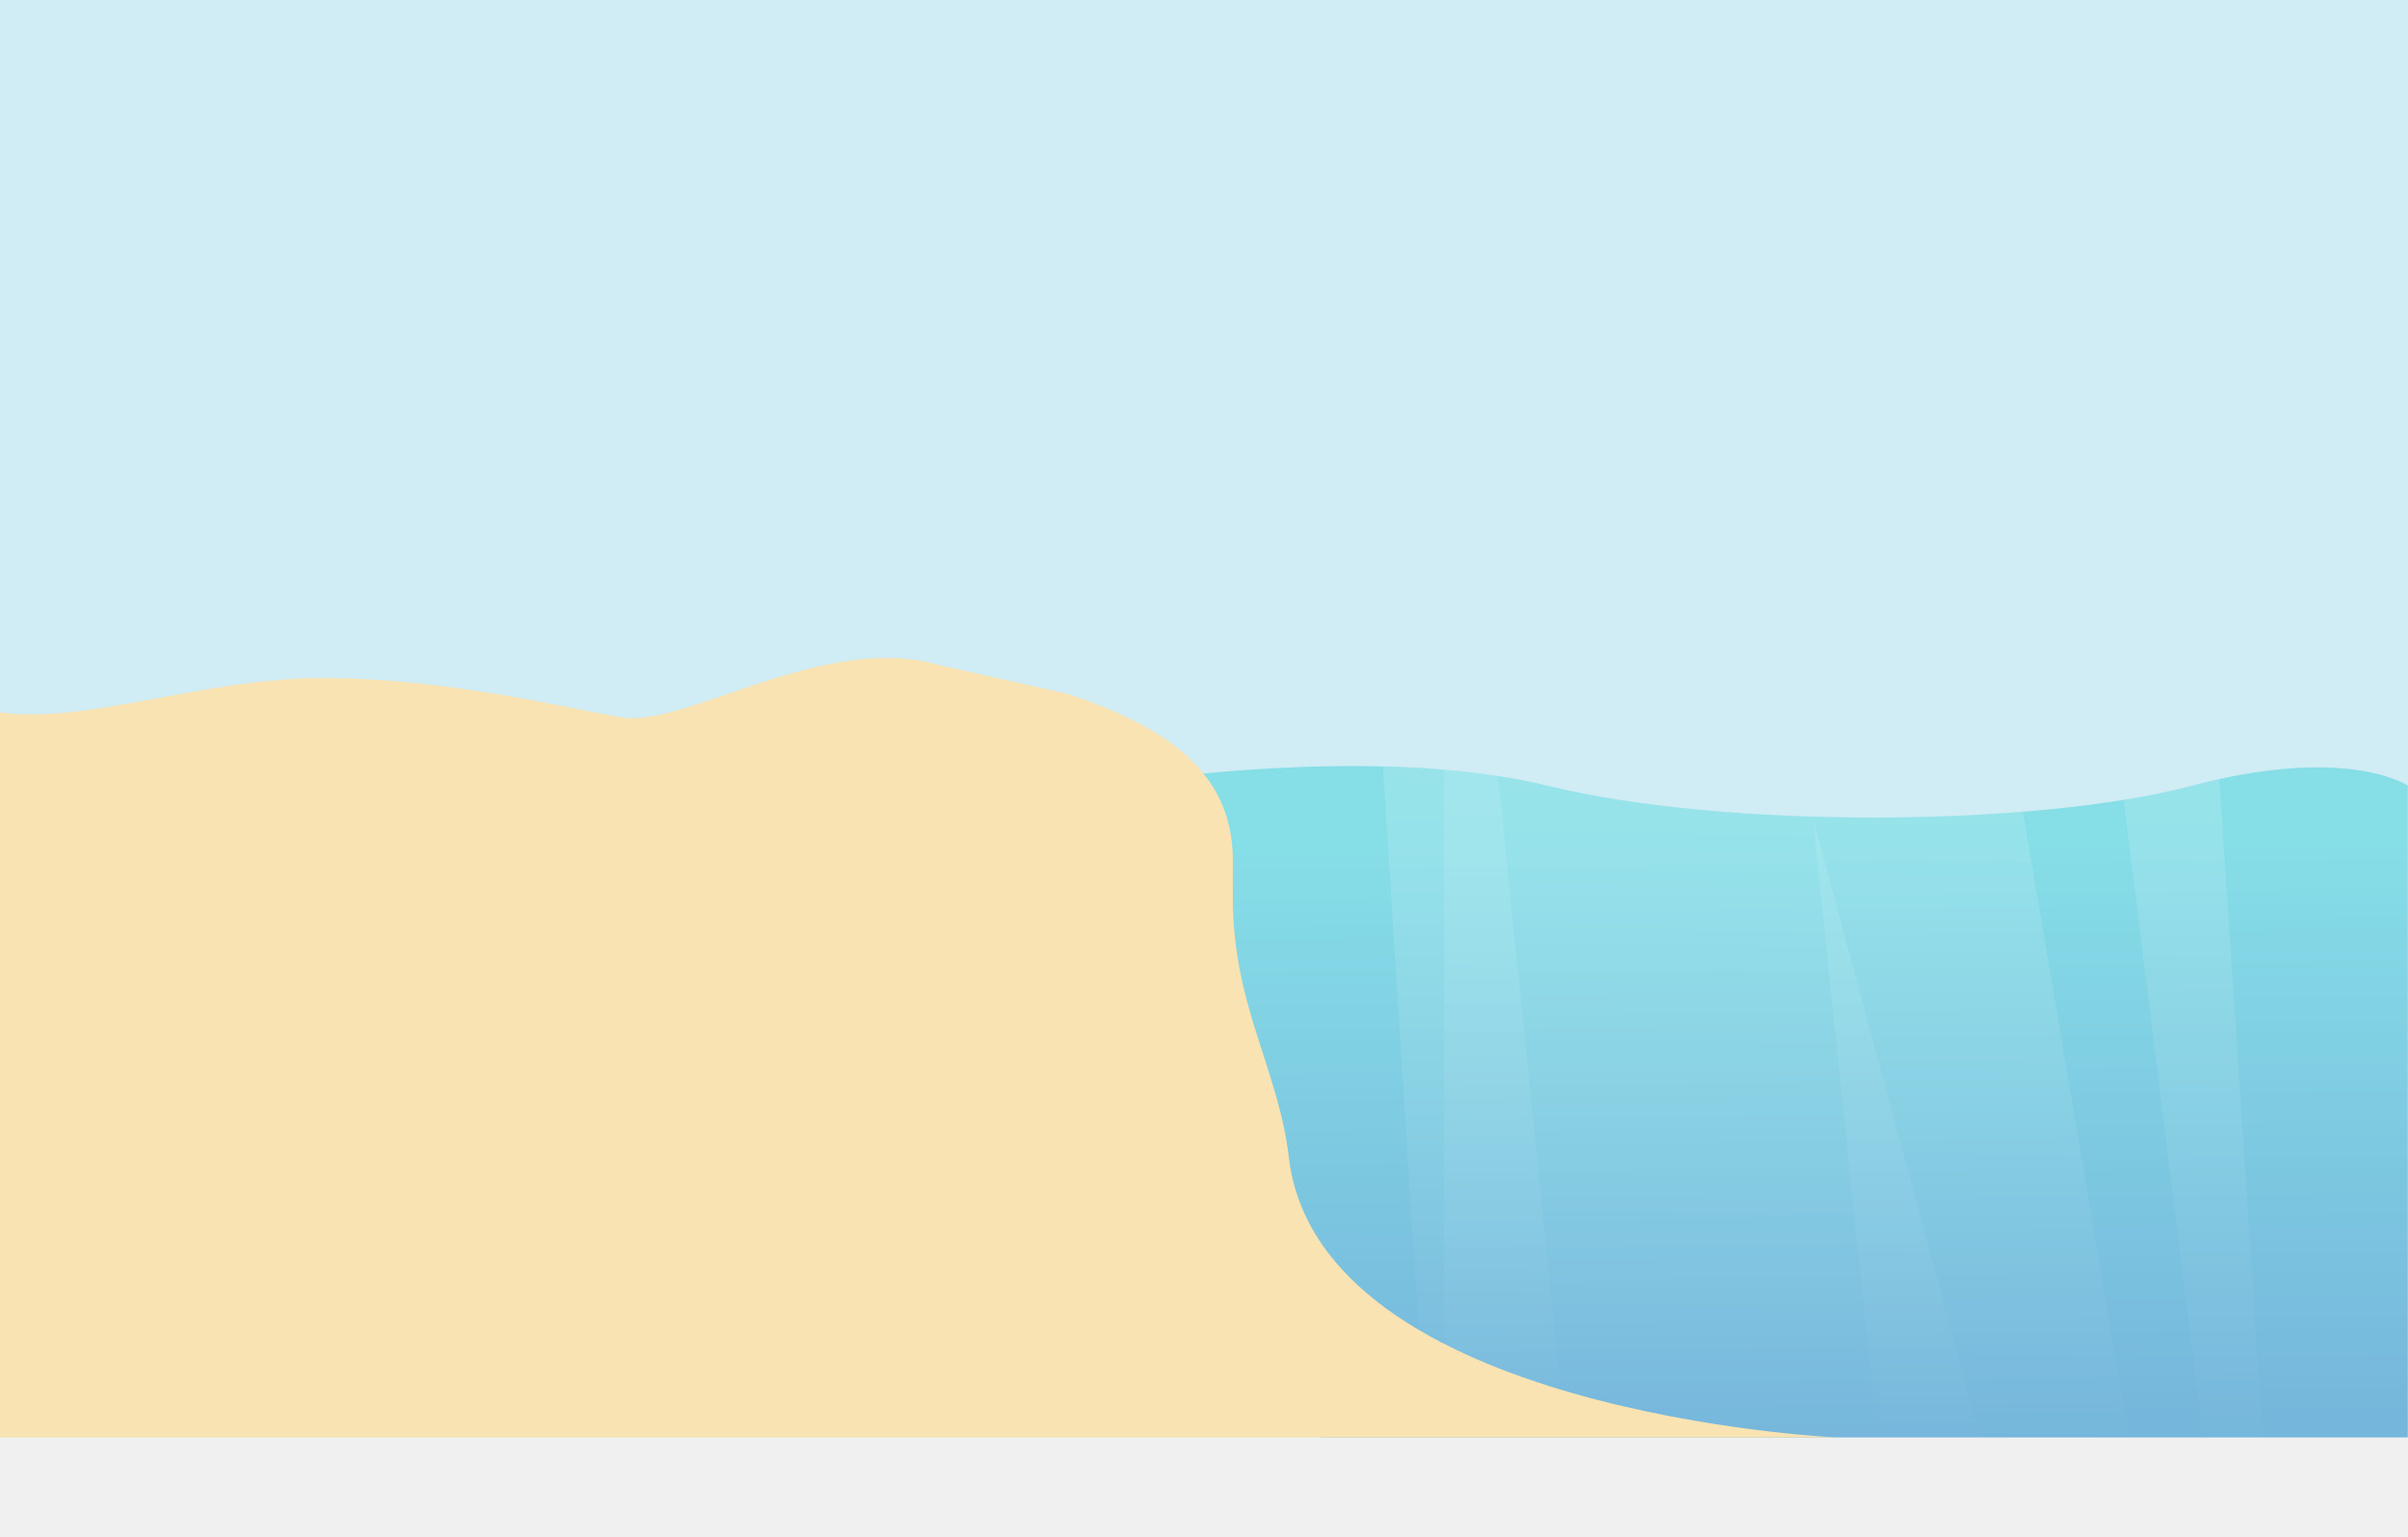
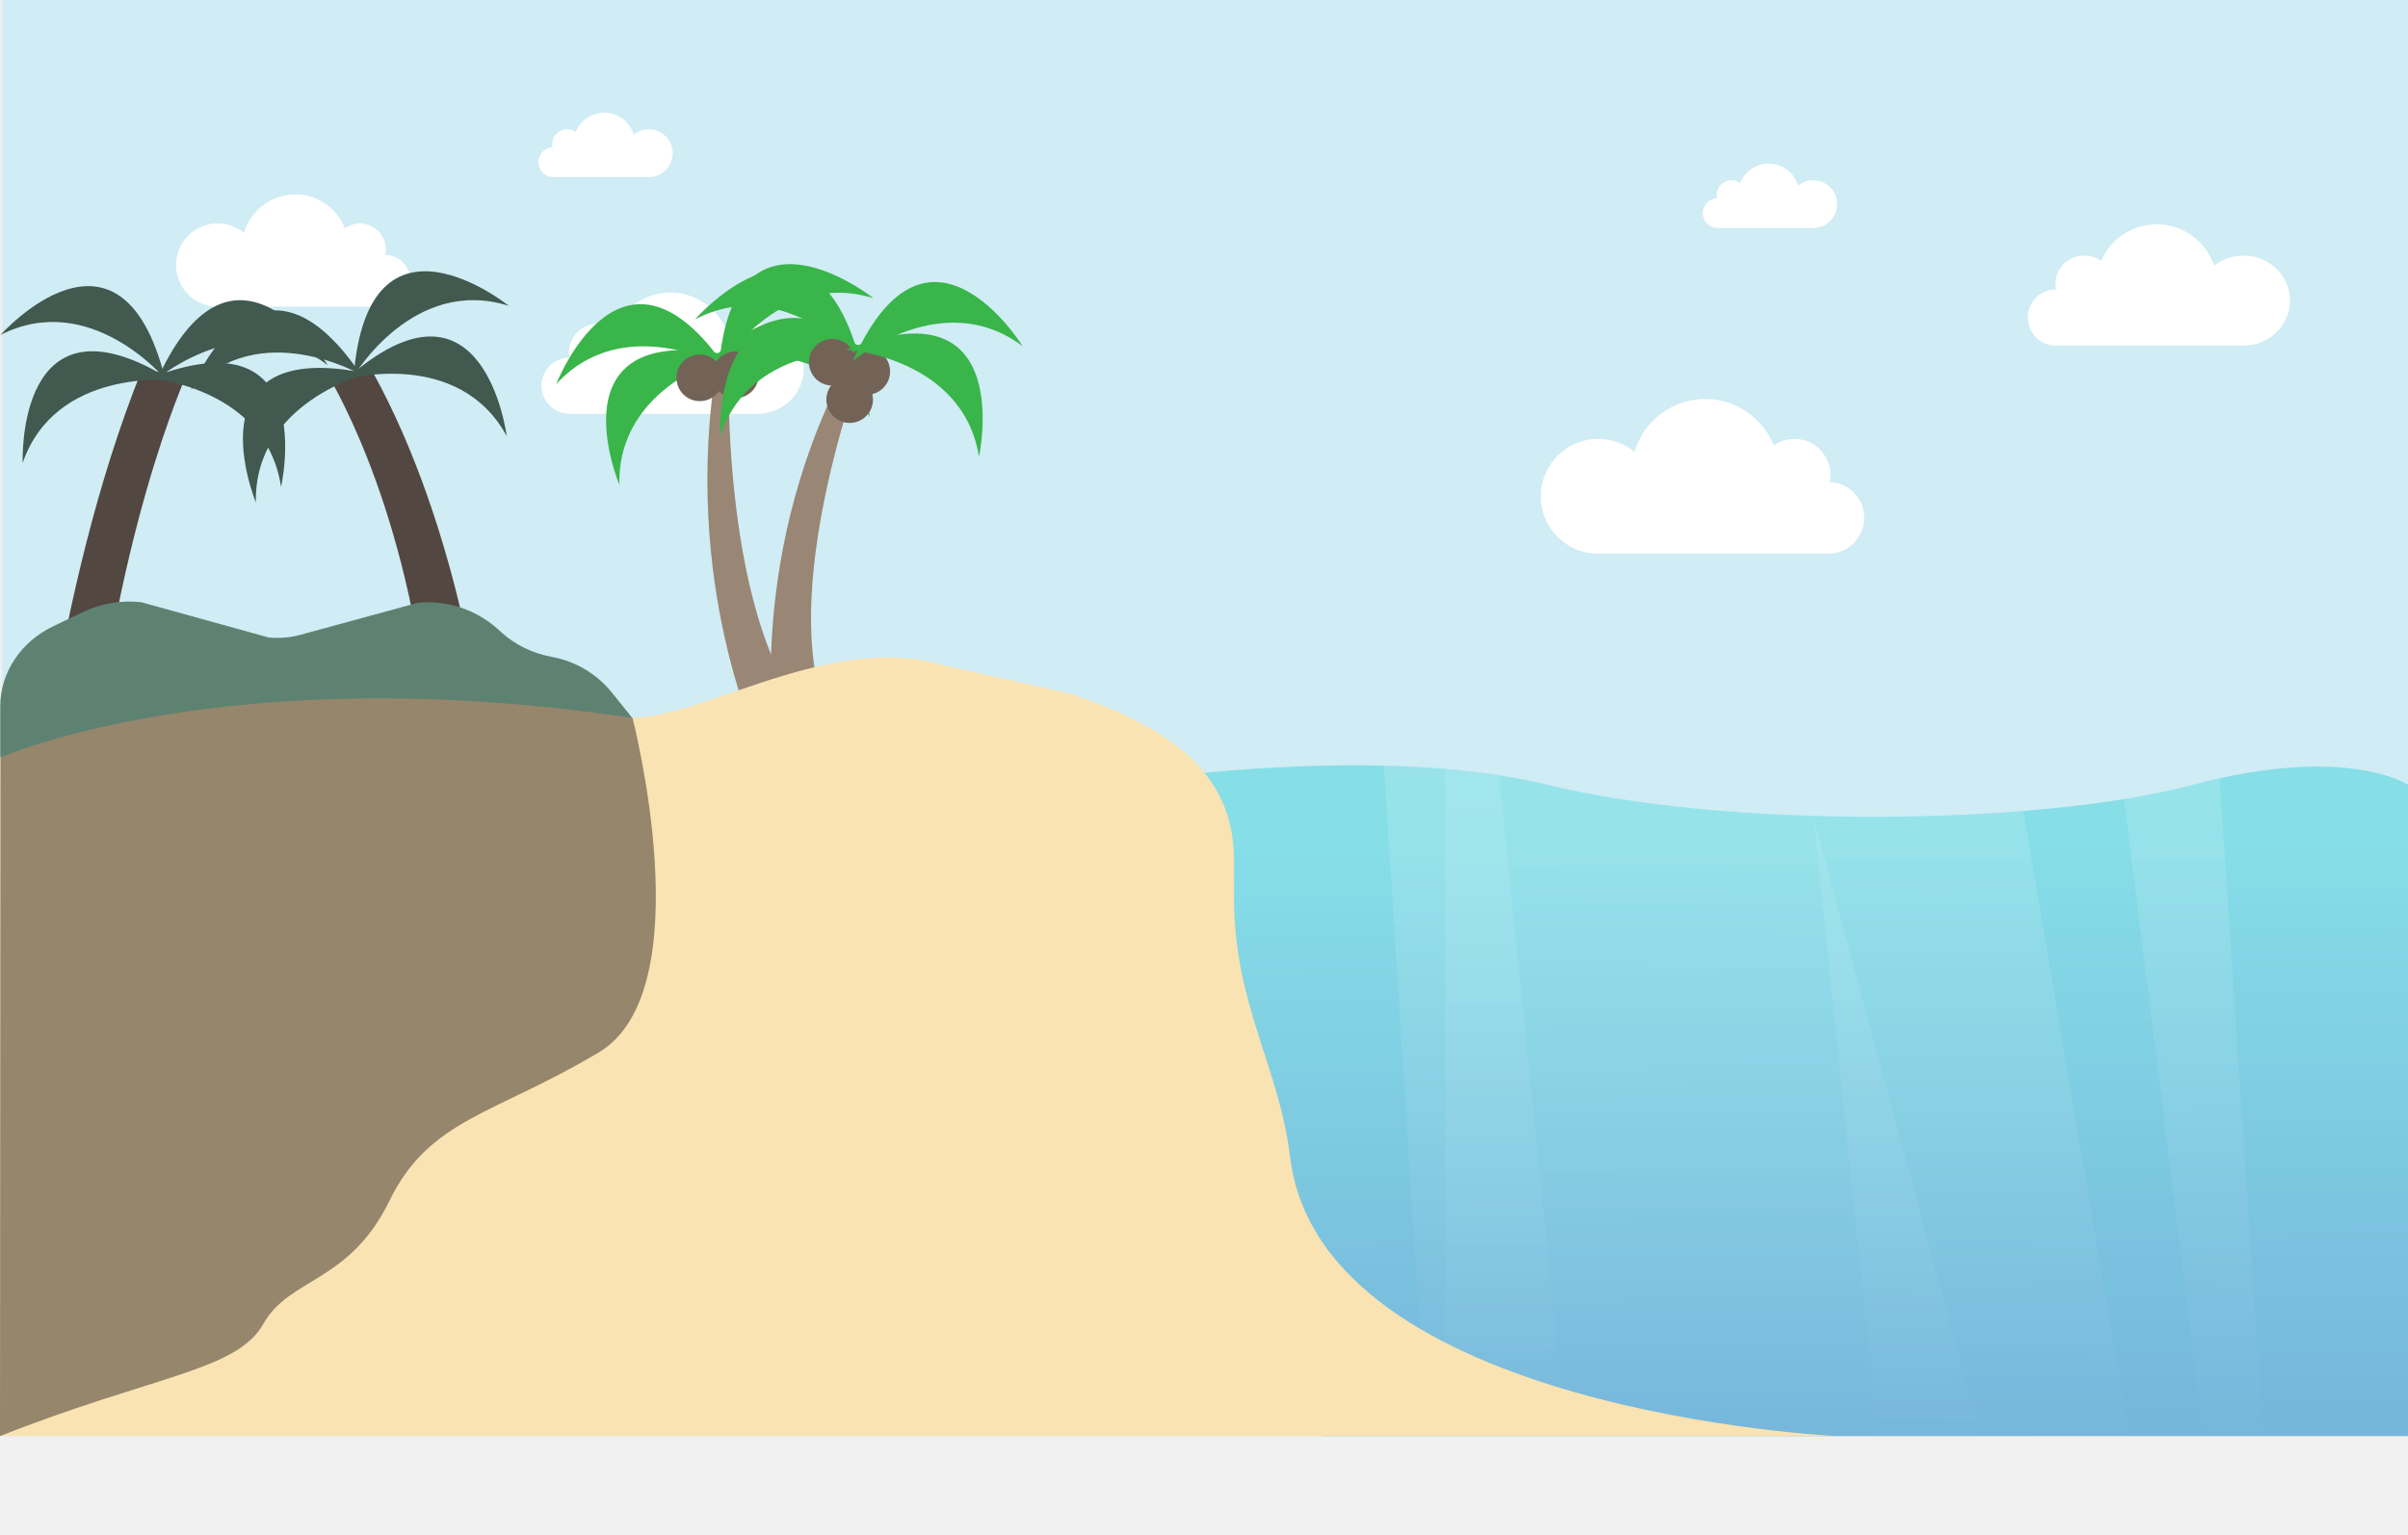
- <svg xmlns="http://www.w3.org/2000/svg" xmlns:xlink="http://www.w3.org/1999/xlink" version="1.1" id="Layer_1" x="0px" y="0px" viewBox="0 0 1056.7 674.3" style="enable-background:new 0 0 1056.7 674.3;" xml:space="preserve">
-   <style type="text/css">
- 	.st0{fill:#D0ECF4;}
- 	.st1{opacity:0.44;fill:url(#SVGID_1_);enable-background:new    ;}
- 	.st2{clip-path:url(#SVGID_3_);}
- 	.st3{opacity:0.39;}
- 	.st4{fill:url(#SVGID_4_);}
- 	.st5{fill:url(#SVGID_5_);}
- 	.st6{fill:url(#SVGID_6_);}
- 	.st7{fill:url(#SVGID_7_);}
- 	.st8{fill:#F9E3B2;}
- </style>
-   <rect class="st0" width="1056.7" height="630.9" />
-   <linearGradient id="SVGID_1_" gradientUnits="userSpaceOnUse" x1="773.367" y1="44.32" x2="771.167" y2="304.64" gradientTransform="matrix(1 0 0 -1 0 674)">
-     <stop offset="0" style="stop-color:#0071BC" />
-     <stop offset="1" style="stop-color:#27CDD6" />
-   </linearGradient>
-   <path class="st1" d="M962.1,344.8c-68.1,18.1-204.7,19.3-283.3,0s-193.6,0-193.6,0l32.3,71.5c11.3,25,15.8,50.8,13.3,76.6l-6.5,68.7  c0,27.3,21.5,52.5,55.5,69.3h476.8V344.8C1056.7,344.8,1030.2,326.8,962.1,344.8z" />
-   <g>
-     <defs>
-       <path id="SVGID_2_" d="M962.1,344.8c-68.1,18.1-204.7,19.3-283.3,0s-193.6,0-193.6,0l32.3,71.5c11.3,25,15.8,50.8,13.3,76.6    l-6.5,68.7c0,27.3,21.5,52.5,55.5,69.3h476.8V344.8C1056.7,344.8,1030.2,326.8,962.1,344.8z" />
-     </defs>
-     <clipPath id="SVGID_3_">
-       <use xlink:href="#SVGID_2_" style="overflow:visible;" />
+ <svg xmlns="http://www.w3.org/2000/svg" viewBox="0 0 1057.66 674.31">
+   <defs>
+     <style>.cls-1{fill:none;}.cls-2{fill:#d0ecf4;}.cls-3{opacity:0.44;fill:url(#linear-gradient);}.cls-4{clip-path:url(#clip-path);}.cls-5{opacity:0.39;}.cls-6{fill:url(#linear-gradient-2);}.cls-7{fill:url(#linear-gradient-3);}.cls-8{fill:url(#linear-gradient-4);}.cls-9{fill:url(#linear-gradient-5);}.cls-10{fill:#fff;}.cls-11{fill:#998675;}.cls-12{fill:#39b54a;}.cls-13{fill:#736357;}.cls-14{fill:#f9e3b2;}.cls-15{fill:#534741;}.cls-16{fill:#5e8272;}.cls-17{fill:#95866c;}.cls-18{fill:#41594e;}</style>
+     <linearGradient id="linear-gradient" x1="774.37" y1="629.68" x2="772.17" y2="369.36" gradientUnits="userSpaceOnUse">
+       <stop offset="0" stop-color="#0071bc" />
+       <stop offset="1" stop-color="#27cdd6" />
+     </linearGradient>
+     <clipPath id="clip-path">
+       <path class="cls-1" d="M963.11,344.81c-68.1,18.07-204.74,19.33-283.28,0s-193.57,0-193.57,0l32.26,71.51c11.29,25,15.79,50.84,13.35,76.61l-6.51,68.65c0,27.32,21.46,52.45,55.54,69.33h476.76V344.81S1031.2,326.75,963.11,344.81Z" />
    </clipPath>
-     <g class="st2">
-       <g class="st3">
-         <linearGradient id="SVGID_4_" gradientUnits="userSpaceOnUse" x1="1954.867" y1="434.439" x2="1960.827" y2="-7.981" gradientTransform="matrix(-1.28 0 0 -1 3463.92 674)">
-           <stop offset="0" style="stop-color:#FFFFFF;stop-opacity:0.5" />
-           <stop offset="0.91" style="stop-color:#FFFFFF;stop-opacity:0" />
-         </linearGradient>
-         <polygon class="st4" points="969,648.7 994.1,648.7 969.1,268.9 921.7,268.9    " />
-         <linearGradient id="SVGID_5_" gradientUnits="userSpaceOnUse" x1="2030.239" y1="434.257" x2="2036.149" y2="-5.503" gradientTransform="matrix(-1.28 0 0 -1 3463.92 674)">
-           <stop offset="0" style="stop-color:#FFFFFF;stop-opacity:0.5" />
-           <stop offset="0.91" style="stop-color:#FFFFFF;stop-opacity:0" />
-         </linearGradient>
-         <polygon class="st5" points="825.5,645.9 936.8,645.9 872.9,268.9 786.1,268.9    " />
-         <linearGradient id="SVGID_6_" gradientUnits="userSpaceOnUse" x1="2198.492" y1="436.341" x2="2204.842" y2="-36.169" gradientTransform="matrix(-1.28 0 0 -1 3463.92 674)">
-           <stop offset="0" style="stop-color:#FFFFFF;stop-opacity:0.5" />
-           <stop offset="0.85" style="stop-color:#FFFFFF;stop-opacity:0" />
-         </linearGradient>
-         <polygon class="st6" points="628.3,674.3 689.4,653.6 650,268.9 602.6,268.9    " />
-         <linearGradient id="SVGID_7_" gradientUnits="userSpaceOnUse" x1="2114.751" y1="434.394" x2="2120.68" y2="-6.466" gradientTransform="matrix(-1.28 0 0 -1 3463.92 674)">
-           <stop offset="0" style="stop-color:#FFFFFF;stop-opacity:0.5" />
-           <stop offset="0.94" style="stop-color:#FFFFFF;stop-opacity:0" />
-         </linearGradient>
-         <polygon class="st7" points="633.7,645.9 872.9,645.9 771.2,268.9 633.7,268.9    " />
+     <linearGradient id="linear-gradient-2" x1="1107.45" y1="239.52" x2="1113.41" y2="681.94" gradientTransform="matrix(-1.28, 0, 0, 1, 2376.36, 0)" gradientUnits="userSpaceOnUse">
+       <stop offset="0" stop-color="#fff" stop-opacity="0.5" />
+       <stop offset="0.91" stop-color="#fff" stop-opacity="0" />
+     </linearGradient>
+     <linearGradient id="linear-gradient-3" x1="1183.03" y1="239.7" x2="1188.94" y2="679.46" gradientTransform="matrix(-1.28, 0, 0, 1, 2376.36, 0)" gradientUnits="userSpaceOnUse">
+       <stop offset="0" stop-color="#fff" stop-opacity="0.5" />
+       <stop offset="0.91" stop-color="#fff" stop-opacity="0" />
+     </linearGradient>
+     <linearGradient id="linear-gradient-4" x1="1351.74" y1="237.61" x2="1358.09" y2="710.12" gradientTransform="matrix(-1.28, 0, 0, 1, 2376.36, 0)" gradientUnits="userSpaceOnUse">
+       <stop offset="0" stop-color="#fff" stop-opacity="0.5" />
+       <stop offset="0.85" stop-color="#fff" stop-opacity="0" />
+     </linearGradient>
+     <linearGradient id="linear-gradient-5" x1="1267.77" y1="239.56" x2="1273.7" y2="680.42" gradientTransform="matrix(-1.28, 0, 0, 1, 2376.36, 0)" gradientUnits="userSpaceOnUse">
+       <stop offset="0" stop-color="#fff" stop-opacity="0.5" />
+       <stop offset="0.94" stop-color="#fff" stop-opacity="0" />
+     </linearGradient>
+   </defs>
+   <g id="Layer_2" data-name="Layer 2">
+     <g id="Amazon_Environment" data-name="Amazon Environment">
+       <rect class="cls-2" x="1" width="1056.66" height="630.91" />
+       <path class="cls-3" d="M963.11,344.81c-68.1,18.07-204.74,19.33-283.28,0s-193.57,0-193.57,0l32.26,71.51c11.29,25,15.79,50.84,13.35,76.61l-6.51,68.65c0,27.32,21.46,52.45,55.54,69.33h476.76V344.81S1031.2,326.75,963.11,344.81Z" />
+       <g class="cls-4">
+         <g class="cls-5">
+           <polygon class="cls-6" points="970.02 648.71 995.14 648.71 970.13 268.85 922.68 268.85 970.02 648.71" />
+           <polygon class="cls-7" points="826.45 645.93 937.84 645.93 873.9 268.85 787.1 268.85 826.45 645.93" />
+           <polygon class="cls-8" points="629.3 674.31 690.43 653.63 651.03 268.85 603.58 268.85 629.3 674.31" />
+           <polygon class="cls-9" points="634.68 645.93 873.9 645.93 772.16 268.85 634.68 268.85 634.68 645.93" />
+         </g>
      </g>
+       <path class="cls-10" d="M169.28,111.88a11.57,11.57,0,0,0,.23-2.3,11.43,11.43,0,0,0-18-9.32,23.49,23.49,0,0,0-44.36,2,18.29,18.29,0,1,0-11.54,32.48h73.28a11.43,11.43,0,0,0,.44-22.85Z" />
+       <path class="cls-10" d="M803.66,211.74a15.76,15.76,0,0,0-24.57-16,32.39,32.39,0,0,0-61.17,2.75A25.22,25.22,0,1,0,702,243.25h101a15.76,15.76,0,0,0,.61-31.51Z" />
+       <path class="cls-10" d="M903,127.14a12,12,0,0,1-.26-2.49,12.57,12.57,0,0,1,12.78-12.36,13,13,0,0,1,7.39,2.29,26.55,26.55,0,0,1,49.58,2.15,20.81,20.81,0,0,1,12.91-4.44c11.29,0,20.44,8.85,20.44,19.78s-9.15,19.78-20.44,19.78H903.51a12.36,12.36,0,1,1-.49-24.71Z" />
+       <path class="cls-10" d="M250.19,157.11a12,12,0,0,1-.26-2.49,12.57,12.57,0,0,1,12.78-12.36,13,13,0,0,1,7.39,2.29,26.55,26.55,0,0,1,49.58,2.15,20.81,20.81,0,0,1,12.9-4.44c11.3,0,20.45,8.85,20.45,19.78s-9.15,19.78-20.45,19.78h-81.9a12.36,12.36,0,1,1-.49-24.71Z" />
+       <path class="cls-10" d="M242.65,64.68a6.42,6.42,0,0,1-.13-1.32A6.54,6.54,0,0,1,252.87,58a13.49,13.49,0,0,1,25.47,1.14A10.5,10.5,0,1,1,285,77.79H242.9a6.56,6.56,0,0,1-.25-13.11Z" />
+       <path class="cls-10" d="M754.11,87.07a6.43,6.43,0,0,1-.14-1.32,6.55,6.55,0,0,1,10.36-5.35,13.49,13.49,0,0,1,25.47,1.14,10.5,10.5,0,1,1,6.63,18.64H754.36a6.56,6.56,0,0,1-.25-13.11Z" />
+       <path class="cls-11" d="M334,328.8s-35.16-72-19.1-169.51l5.2-1.42s-4.79,131.2,45.39,167.38Z" />
+       <path class="cls-12" d="M320.71,156.14S271,168.83,272.05,213C272.05,213,241.33,139.93,320.71,156.14Z" />
+       <path class="cls-12" d="M318.83,161.56s-44.61-25.38-74.51,7.18C244.32,168.74,272.94,94.8,318.83,161.56Z" />
+       <path class="cls-12" d="M311.34,158.68s49.33-14.16,70.72,24.52C382.06,183.2,371.66,104.6,311.34,158.68Z" />
+       <path class="cls-12" d="M315.7,162.41S341.39,118,383.63,131C383.63,131,321.59,81.61,315.7,162.41Z" />
+       <circle class="cls-13" cx="307.37" cy="166" r="10.24" />
+       <circle class="cls-13" cx="323.02" cy="164.66" r="10.24" />
+       <path class="cls-11" d="M340.28,326.54s-13.64-84.88,34.57-171.18l5.38.44s-45.8,118.55-10.88,169.61Z" />
+       <path class="cls-12" d="M381.43,154.39s-51.08-4.94-65.07,37C316.36,191.38,312.27,112.2,381.43,154.39Z" />
+       <path class="cls-12" d="M377.82,158.85s-33.35-39-72.52-18.54C305.3,140.31,357.31,80.48,377.82,158.85Z" />
+       <circle class="cls-13" cx="365.54" cy="159.14" r="10.24" />
+       <circle class="cls-13" cx="380.71" cy="163.19" r="10.24" />
+       <circle class="cls-13" cx="373.2" cy="175.57" r="10.24" />
+       <path class="cls-12" d="M371.75,153.6S423,157,430,200.67C430,200.67,446.85,123.2,371.75,153.6Z" />
+       <path class="cls-12" d="M374.59,158.59s39.24-33.08,74.57-6.51C449.16,152.08,407.56,84.59,374.59,158.59Z" />
+       <path class="cls-14" d="M566.62,508.14c-4.71-39.41-24.63-66.61-24.63-114V377.68c0-39.16-29.75-58.58-71.92-72.91l-57.75-13c-50.34-14.25-111,28.16-139.07,23.11s-77.7-17-129.87-17.23S39,318,1,312.68V630.91H806.64S580,620.41,566.62,508.14Z" />
+       <path class="cls-15" d="M13.57,380.12S23.08,260.28,62,163.29l20.43.31S48.52,236.35,38.11,364.84Z" />
+       <path class="cls-15" d="M212.08,320.93s-9.51-87.12-48.44-157.64l-20.42.23s33.91,52.89,44.32,146.3Z" />
+       <path class="cls-16" d="M23.64,275l13-6.2A47.14,47.14,0,0,1,62,264.55l56,15.51h.09a38.1,38.1,0,0,0,14.06-1.23l51.58-14.06A46.09,46.09,0,0,1,218.23,276l2.2,2a45.15,45.15,0,0,0,21.71,10.54h0A44.08,44.08,0,0,1,269,304.56l8.73,10.88L.1,332.78V310.39C.1,295.48,9.18,281.81,23.64,275Z" />
+       <path class="cls-17" d="M.2,332.78s99.72-44.11,277.63-17.34c0,0,30.92,119.55-14.78,146.88s-74.33,29-92,65.23-43.86,33.53-55.44,54.13C109.82,592,97.83,597.59,78.82,604S33.82,617.53,0,630.91Z" />
+       <path class="cls-18" d="M161.38,164.11s-49.8,12.38-49,56.58C112.37,220.69,82.11,147.41,161.38,164.11Z" />
+       <path class="cls-18" d="M158.46,164.53S114,138.87,83.91,171.24C83.91,171.24,113,97.48,158.46,164.53Z" />
+       <path class="cls-18" d="M152,166.59s49.42-13.85,70.57,25C222.56,191.55,212.65,112.89,152,166.59Z" />
+       <path class="cls-18" d="M155.33,165.35s26-44.27,68.13-31C223.46,134.34,161.72,84.59,155.33,165.35Z" />
+       <path class="cls-18" d="M75.43,167.08s-51-5.49-65.48,36.28C10,203.36,6.72,124.14,75.43,167.08Z" />
+       <path class="cls-18" d="M72.54,166.47S39.62,127.09.23,147.14C.23,147.14,52.89,87.87,72.54,166.47Z" />
+       <path class="cls-18" d="M65.75,166.18s51.17,4,57.69,47.7C123.44,213.88,141.18,136.6,65.75,166.18Z" />
+       <path class="cls-18" d="M69.32,166.17s39.6-32.65,74.64-5.71C144,160.46,103.08,92.52,69.32,166.17Z" />
    </g>
  </g>
-   <path class="st8" d="M565.6,508.1c-4.7-39.4-24.6-66.6-24.6-114v-16.5c0-39.2-29.8-58.6-71.9-72.9l-57.8-13  c-50.3-14.2-111,28.2-139.1,23.1s-77.7-17-129.9-17.2S38,318,0,312.7v318.2h805.6C805.6,630.9,579,620.4,565.6,508.1z" />
</svg>
